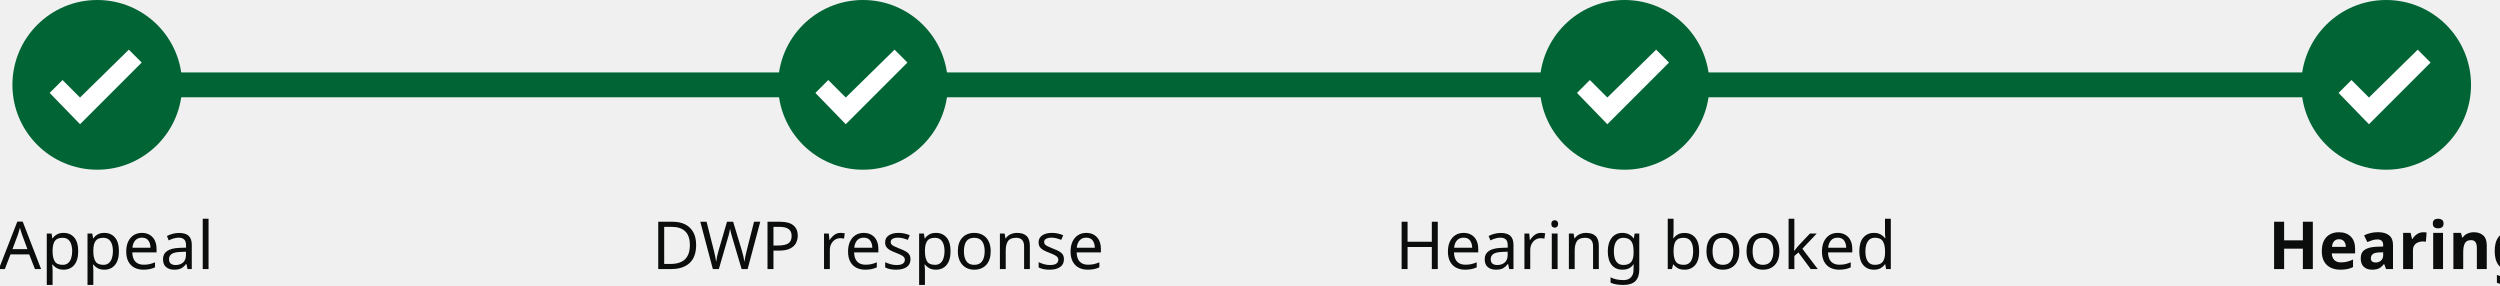
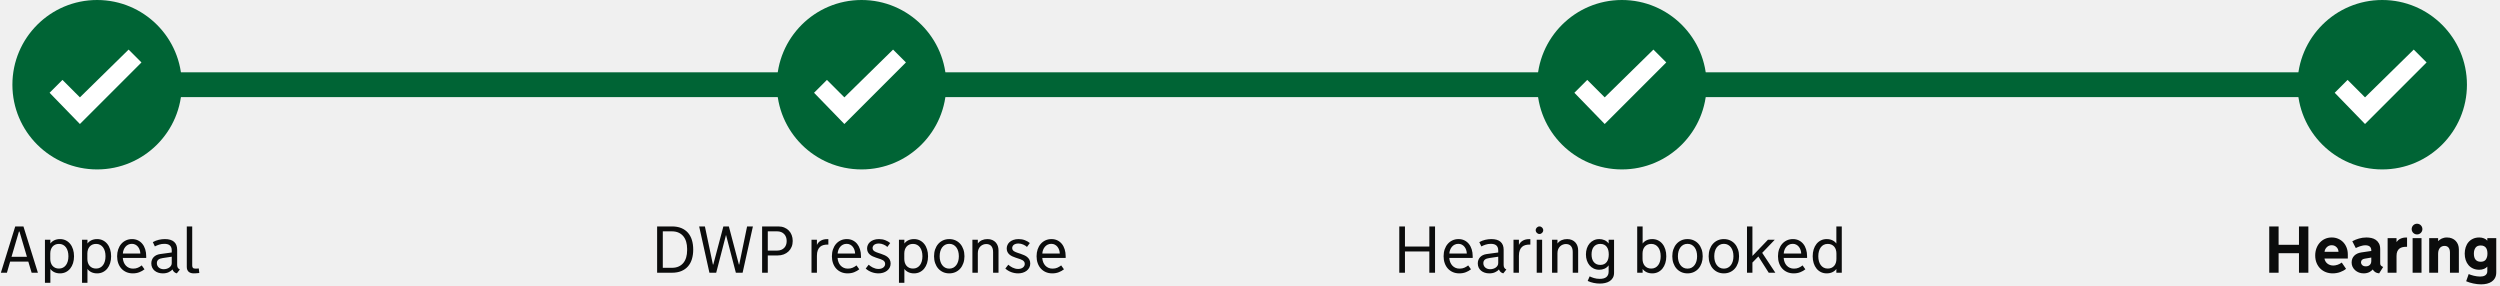
- <svg xmlns="http://www.w3.org/2000/svg" width="604px" height="69px" viewBox="0 0 604 69" version="1.1">
+ <svg xmlns="http://www.w3.org/2000/svg" width="605px" height="69px" viewBox="0 0 605 69" version="1.1">
  <g id="Page-2" stroke="none" stroke-width="1" fill="none" fill-rule="evenodd">
    <g id="Hearing-hearing" transform="translate(-16, -15)">
-       <g id="Group-2" transform="translate(14, 15)">
-         <text id="Appeal" font-family="GDSTransportWebsite, GDS Transport Website" font-size="16" font-weight="300" line-spacing="22" fill="#0B0C0C">
-           <tspan x="1.719" y="65">Appeal</tspan>
-         </text>
-         <text id="DWP-response" font-family="GDSTransportWebsite, GDS Transport Website" font-size="16" font-weight="300" line-spacing="22" fill="#0B0C0C">
-           <tspan x="159.484" y="65">DWP response</tspan>
-         </text>
-         <text id="Hearing-booked" font-family="GDSTransportWebsite, GDS Transport Website" font-size="16" font-weight="300" line-spacing="22" fill="#0B0C0C">
-           <tspan x="339.086" y="65">Hearing booked</tspan>
-         </text>
-         <text id="Hearing" font-family="GDSTransportWebsite-Bold, GDS Transport Website" font-size="16" font-weight="bold" line-spacing="22" fill="#0B0C0C">
-           <tspan x="549.984" y="65">Hearing</tspan>
-         </text>
-         <path d="M46.5,20.5 L564,20.5" id="Line" stroke="#006435" stroke-width="6" stroke-linecap="square" />
-         <g id="Group" transform="translate(5, 0)">
+       <g id="Group-2" transform="translate(16, 15)">
+         <path d="M6.852,63.312 L2.453,63.312 L1.672,66 L0.211,66 L3.688,54.797 L5.672,54.797 L9.172,66 L7.656,66 L6.852,63.312 Z M2.789,62.141 L6.516,62.141 L4.711,56.031 L4.586,56.031 L2.789,62.141 Z M12.188,58.016 L12.188,58.93 C12.422,58.602 12.74,58.341 13.141,58.148 C13.542,57.956 14.003,57.859 14.523,57.859 C15.039,57.859 15.505,57.962 15.922,58.168 C16.339,58.374 16.695,58.661 16.992,59.031 C17.289,59.401 17.517,59.84 17.676,60.348 C17.835,60.855 17.914,61.411 17.914,62.016 C17.914,62.62 17.835,63.174 17.676,63.68 C17.517,64.185 17.289,64.621 16.992,64.988 C16.695,65.355 16.339,65.642 15.922,65.848 C15.505,66.053 15.039,66.156 14.523,66.156 C14.003,66.156 13.542,66.06 13.141,65.867 C12.74,65.674 12.422,65.414 12.188,65.086 L12.188,68.43 L10.875,68.43 L10.875,58.016 L12.188,58.016 Z M16.555,61.969 C16.555,61.552 16.505,61.164 16.406,60.805 C16.307,60.445 16.161,60.134 15.969,59.871 C15.776,59.608 15.538,59.401 15.254,59.25 C14.97,59.099 14.646,59.023 14.281,59.023 C13.932,59.023 13.626,59.083 13.363,59.203 C13.1,59.323 12.88,59.487 12.703,59.695 C12.526,59.904 12.392,60.15 12.301,60.434 C12.21,60.717 12.164,61.026 12.164,61.359 L12.164,62.656 C12.164,62.99 12.21,63.298 12.301,63.582 C12.392,63.866 12.526,64.112 12.703,64.32 C12.88,64.529 13.1,64.693 13.363,64.812 C13.626,64.932 13.932,64.992 14.281,64.992 C14.646,64.992 14.97,64.917 15.254,64.766 C15.538,64.615 15.776,64.408 15.969,64.145 C16.161,63.882 16.307,63.57 16.406,63.211 C16.505,62.852 16.555,62.464 16.555,62.047 L16.555,61.969 Z M21.164,58.016 L21.164,58.93 C21.398,58.602 21.716,58.341 22.117,58.148 C22.518,57.956 22.979,57.859 23.5,57.859 C24.016,57.859 24.482,57.962 24.898,58.168 C25.315,58.374 25.672,58.661 25.969,59.031 C26.266,59.401 26.493,59.84 26.652,60.348 C26.811,60.855 26.891,61.411 26.891,62.016 C26.891,62.62 26.811,63.174 26.652,63.68 C26.493,64.185 26.266,64.621 25.969,64.988 C25.672,65.355 25.315,65.642 24.898,65.848 C24.482,66.053 24.016,66.156 23.5,66.156 C22.979,66.156 22.518,66.06 22.117,65.867 C21.716,65.674 21.398,65.414 21.164,65.086 L21.164,68.43 L19.852,68.43 L19.852,58.016 L21.164,58.016 Z M25.531,61.969 C25.531,61.552 25.482,61.164 25.383,60.805 C25.284,60.445 25.138,60.134 24.945,59.871 C24.753,59.608 24.514,59.401 24.23,59.25 C23.947,59.099 23.622,59.023 23.258,59.023 C22.909,59.023 22.603,59.083 22.34,59.203 C22.077,59.323 21.857,59.487 21.68,59.695 C21.503,59.904 21.368,60.15 21.277,60.434 C21.186,60.717 21.141,61.026 21.141,61.359 L21.141,62.656 C21.141,62.99 21.186,63.298 21.277,63.582 C21.368,63.866 21.503,64.112 21.68,64.32 C21.857,64.529 22.077,64.693 22.34,64.812 C22.603,64.932 22.909,64.992 23.258,64.992 C23.622,64.992 23.947,64.917 24.23,64.766 C24.514,64.615 24.753,64.408 24.945,64.145 C25.138,63.882 25.284,63.57 25.383,63.211 C25.482,62.852 25.531,62.464 25.531,62.047 L25.531,61.969 Z M29.719,62.414 C29.745,62.789 29.82,63.135 29.945,63.453 C30.07,63.771 30.241,64.046 30.457,64.277 C30.673,64.509 30.928,64.689 31.223,64.816 C31.517,64.944 31.844,65.008 32.203,65.008 C32.646,65.008 33.035,64.934 33.371,64.785 C33.707,64.637 34.016,64.451 34.297,64.227 L34.969,65.172 C34.609,65.458 34.194,65.694 33.723,65.879 C33.251,66.064 32.724,66.156 32.141,66.156 C31.562,66.156 31.039,66.053 30.57,65.848 C30.102,65.642 29.702,65.355 29.371,64.988 C29.04,64.621 28.786,64.184 28.609,63.676 C28.432,63.168 28.344,62.615 28.344,62.016 C28.344,61.406 28.431,60.848 28.605,60.34 C28.78,59.832 29.026,59.395 29.344,59.027 C29.661,58.66 30.042,58.374 30.484,58.168 C30.927,57.962 31.419,57.859 31.961,57.859 C32.487,57.859 32.961,57.962 33.383,58.168 C33.805,58.374 34.164,58.66 34.461,59.027 C34.758,59.395 34.986,59.832 35.145,60.34 C35.303,60.848 35.383,61.401 35.383,62 L35.383,62.414 L29.719,62.414 Z M31.914,59.008 C31.581,59.008 31.284,59.073 31.023,59.203 C30.763,59.333 30.54,59.508 30.355,59.727 C30.171,59.945 30.025,60.197 29.918,60.48 C29.811,60.764 29.75,61.057 29.734,61.359 L33.961,61.359 C33.951,61.052 33.897,60.757 33.801,60.473 C33.704,60.189 33.569,59.939 33.395,59.723 C33.22,59.507 33.009,59.333 32.762,59.203 C32.514,59.073 32.232,59.008 31.914,59.008 Z M41.75,65.203 C41.516,65.474 41.199,65.701 40.801,65.883 C40.402,66.065 39.935,66.156 39.398,66.156 C39.003,66.156 38.635,66.1 38.297,65.988 C37.958,65.876 37.664,65.716 37.414,65.508 C37.164,65.299 36.969,65.047 36.828,64.75 C36.687,64.453 36.617,64.117 36.617,63.742 C36.617,63.43 36.668,63.145 36.77,62.887 C36.871,62.629 37.014,62.404 37.199,62.211 C37.384,62.018 37.607,61.861 37.867,61.738 C38.128,61.616 38.419,61.531 38.742,61.484 L41.562,61.102 L41.562,60.594 C41.562,60.292 41.516,60.038 41.422,59.832 C41.328,59.626 41.202,59.464 41.043,59.344 C40.884,59.224 40.697,59.138 40.48,59.086 C40.264,59.034 40.031,59.008 39.781,59.008 C39.333,59.008 38.915,59.07 38.527,59.195 C38.139,59.32 37.789,59.466 37.477,59.633 L36.984,58.594 C37.443,58.333 37.923,58.146 38.426,58.031 C38.928,57.917 39.424,57.859 39.914,57.859 C40.888,57.859 41.625,58.079 42.125,58.52 C42.625,58.96 42.875,59.602 42.875,60.445 L42.875,64.125 C42.875,64.391 42.927,64.613 43.031,64.793 C43.135,64.973 43.302,65.115 43.531,65.219 L42.789,66.156 C42.539,66.094 42.324,65.983 42.145,65.824 C41.965,65.665 41.839,65.474 41.766,65.25 L41.75,65.203 Z M39.414,62.445 C39.195,62.477 38.996,62.521 38.816,62.578 C38.637,62.635 38.484,62.712 38.359,62.809 C38.234,62.905 38.137,63.023 38.066,63.164 C37.996,63.305 37.961,63.477 37.961,63.68 C37.961,63.914 38.005,64.122 38.094,64.305 C38.182,64.487 38.302,64.641 38.453,64.766 C38.604,64.891 38.78,64.986 38.98,65.051 C39.181,65.116 39.391,65.148 39.609,65.148 C39.854,65.148 40.094,65.115 40.328,65.047 C40.563,64.979 40.771,64.882 40.953,64.754 C41.135,64.626 41.283,64.471 41.395,64.289 C41.507,64.107 41.562,63.898 41.562,63.664 L41.562,62.125 L39.414,62.445 Z M45.203,54.797 L46.516,54.797 L46.516,64.211 C46.516,64.341 46.527,64.456 46.551,64.555 C46.574,64.654 46.615,64.737 46.672,64.805 C46.729,64.872 46.809,64.923 46.91,64.957 C47.012,64.991 47.138,65.008 47.289,65.008 C47.456,65.008 47.607,65.003 47.742,64.992 C47.878,64.982 47.997,64.971 48.102,64.961 L48.234,66.062 L47.781,66.109 C47.651,66.12 47.508,66.13 47.352,66.141 C47.195,66.151 47.047,66.156 46.906,66.156 C46.672,66.156 46.451,66.129 46.242,66.074 C46.034,66.02 45.853,65.93 45.699,65.805 C45.546,65.68 45.424,65.518 45.336,65.32 C45.247,65.122 45.203,64.88 45.203,64.594 L45.203,54.797 Z" id="Appeal" fill="#0B0C0C" />
+         <path d="M167.758,60.398 C167.758,61.237 167.654,62.001 167.445,62.691 C167.237,63.382 166.919,63.971 166.492,64.461 C166.065,64.951 165.53,65.329 164.887,65.598 C164.243,65.866 163.487,66 162.617,66 L159.023,66 L159.023,54.797 L162.617,54.797 C163.487,54.797 164.243,54.931 164.887,55.199 C165.53,55.467 166.065,55.846 166.492,56.336 C166.919,56.826 167.237,57.415 167.445,58.105 C167.654,58.796 167.758,59.56 167.758,60.398 Z M166.281,60.18 C166.281,59.596 166.208,59.049 166.062,58.539 C165.917,58.029 165.694,57.585 165.395,57.207 C165.095,56.829 164.712,56.531 164.246,56.312 C163.78,56.094 163.227,55.984 162.586,55.984 L160.398,55.984 L160.398,64.812 L162.586,64.812 C163.227,64.812 163.78,64.704 164.246,64.488 C164.712,64.272 165.095,63.975 165.395,63.598 C165.694,63.22 165.917,62.776 166.062,62.266 C166.208,61.755 166.281,61.208 166.281,60.625 L166.281,60.18 Z M178.812,64.016 L178.891,64.016 L180.797,54.797 L182.203,54.797 L179.711,66 L178.078,66 L175.695,56.852 L173.32,66 L171.68,66 L169.195,54.797 L170.586,54.797 L172.523,64.016 L172.617,64.016 L175.055,54.797 L176.383,54.797 L178.812,64.016 Z M184.43,54.797 L188.359,54.797 C188.885,54.797 189.362,54.884 189.789,55.059 C190.216,55.233 190.582,55.475 190.887,55.785 C191.191,56.095 191.426,56.466 191.59,56.898 C191.754,57.331 191.836,57.805 191.836,58.32 C191.836,58.841 191.746,59.316 191.566,59.746 C191.387,60.176 191.135,60.544 190.812,60.852 C190.49,61.159 190.105,61.397 189.66,61.566 C189.215,61.736 188.729,61.82 188.203,61.82 L185.805,61.82 L185.805,66 L184.43,66 L184.43,54.797 Z M190.375,58.289 C190.375,57.961 190.323,57.656 190.219,57.375 C190.115,57.094 189.964,56.85 189.766,56.645 C189.568,56.439 189.327,56.277 189.043,56.16 C188.759,56.043 188.438,55.984 188.078,55.984 L185.805,55.984 L185.805,60.641 L188.078,60.641 C188.438,60.641 188.759,60.583 189.043,60.469 C189.327,60.354 189.568,60.197 189.766,59.996 C189.964,59.796 190.115,59.556 190.219,59.277 C190.323,58.999 190.375,58.695 190.375,58.367 L190.375,58.289 Z M200.461,59.188 L200.25,59.188 C199.911,59.188 199.589,59.227 199.281,59.305 C198.974,59.383 198.703,59.523 198.469,59.727 C198.234,59.93 198.047,60.207 197.906,60.559 C197.766,60.91 197.695,61.359 197.695,61.906 L197.695,66 L196.383,66 L196.383,58.016 L197.695,58.016 L197.695,59.281 C197.794,59.047 197.927,58.841 198.094,58.664 C198.26,58.487 198.449,58.34 198.66,58.223 C198.871,58.105 199.098,58.018 199.34,57.961 C199.582,57.904 199.828,57.875 200.078,57.875 L200.461,57.875 L200.461,59.188 Z M202.695,62.414 C202.721,62.789 202.797,63.135 202.922,63.453 C203.047,63.771 203.217,64.046 203.434,64.277 C203.65,64.509 203.905,64.689 204.199,64.816 C204.493,64.944 204.82,65.008 205.18,65.008 C205.622,65.008 206.012,64.934 206.348,64.785 C206.684,64.637 206.992,64.451 207.273,64.227 L207.945,65.172 C207.586,65.458 207.171,65.694 206.699,65.879 C206.228,66.064 205.701,66.156 205.117,66.156 C204.539,66.156 204.016,66.053 203.547,65.848 C203.078,65.642 202.678,65.355 202.348,64.988 C202.017,64.621 201.763,64.184 201.586,63.676 C201.409,63.168 201.32,62.615 201.32,62.016 C201.32,61.406 201.408,60.848 201.582,60.34 C201.757,59.832 202.003,59.395 202.32,59.027 C202.638,58.66 203.018,58.374 203.461,58.168 C203.904,57.962 204.396,57.859 204.938,57.859 C205.464,57.859 205.937,57.962 206.359,58.168 C206.781,58.374 207.141,58.66 207.438,59.027 C207.734,59.395 207.962,59.832 208.121,60.34 C208.28,60.848 208.359,61.401 208.359,62 L208.359,62.414 L202.695,62.414 Z M204.891,59.008 C204.557,59.008 204.26,59.073 204,59.203 C203.74,59.333 203.517,59.508 203.332,59.727 C203.147,59.945 203.001,60.197 202.895,60.48 C202.788,60.764 202.727,61.057 202.711,61.359 L206.938,61.359 C206.927,61.052 206.874,60.757 206.777,60.473 C206.681,60.189 206.546,59.939 206.371,59.723 C206.197,59.507 205.986,59.333 205.738,59.203 C205.491,59.073 205.208,59.008 204.891,59.008 Z M215.531,63.789 C215.531,64.164 215.449,64.499 215.285,64.793 C215.121,65.087 214.904,65.336 214.633,65.539 C214.362,65.742 214.051,65.896 213.699,66 C213.348,66.104 212.987,66.156 212.617,66.156 C212.034,66.156 211.473,66.056 210.934,65.855 C210.395,65.655 209.917,65.367 209.5,64.992 L210.219,64.062 C210.344,64.172 210.488,64.286 210.652,64.406 C210.816,64.526 211,64.637 211.203,64.738 C211.406,64.84 211.625,64.923 211.859,64.988 C212.094,65.053 212.341,65.086 212.602,65.086 C212.815,65.086 213.02,65.059 213.215,65.004 C213.41,64.949 213.581,64.868 213.727,64.762 C213.872,64.655 213.988,64.527 214.074,64.379 C214.16,64.23 214.203,64.063 214.203,63.875 C214.203,63.667 214.158,63.492 214.066,63.352 C213.975,63.211 213.852,63.091 213.695,62.992 C213.539,62.893 213.357,62.807 213.148,62.734 C212.94,62.661 212.721,62.589 212.492,62.516 L211.992,62.352 C211.711,62.258 211.44,62.151 211.18,62.031 C210.919,61.911 210.689,61.764 210.488,61.59 C210.288,61.415 210.129,61.208 210.012,60.969 C209.895,60.729 209.836,60.443 209.836,60.109 C209.836,59.839 209.893,59.569 210.008,59.301 C210.122,59.033 210.298,58.792 210.535,58.578 C210.772,58.365 211.073,58.191 211.438,58.059 C211.802,57.926 212.232,57.859 212.727,57.859 C213.273,57.859 213.78,57.951 214.246,58.133 C214.712,58.315 215.107,58.542 215.43,58.812 L214.742,59.758 C214.628,59.648 214.492,59.544 214.336,59.445 C214.18,59.346 214.013,59.259 213.836,59.184 C213.659,59.108 213.474,59.047 213.281,59 C213.089,58.953 212.898,58.93 212.711,58.93 C212.424,58.93 212.182,58.962 211.984,59.027 C211.786,59.092 211.628,59.177 211.508,59.281 C211.388,59.385 211.301,59.503 211.246,59.633 C211.191,59.763 211.164,59.891 211.164,60.016 C211.164,60.198 211.203,60.35 211.281,60.473 C211.359,60.595 211.462,60.701 211.59,60.789 C211.717,60.878 211.863,60.953 212.027,61.016 C212.191,61.078 212.362,61.141 212.539,61.203 L213.195,61.422 C213.508,61.526 213.794,61.637 214.055,61.754 C214.315,61.871 214.544,62.005 214.742,62.156 C214.992,62.354 215.186,62.583 215.324,62.844 C215.462,63.104 215.531,63.419 215.531,63.789 Z M218.859,58.016 L218.859,58.93 C219.094,58.602 219.411,58.341 219.812,58.148 C220.214,57.956 220.674,57.859 221.195,57.859 C221.711,57.859 222.177,57.962 222.594,58.168 C223.01,58.374 223.367,58.661 223.664,59.031 C223.961,59.401 224.189,59.84 224.348,60.348 C224.507,60.855 224.586,61.411 224.586,62.016 C224.586,62.62 224.507,63.174 224.348,63.68 C224.189,64.185 223.961,64.621 223.664,64.988 C223.367,65.355 223.01,65.642 222.594,65.848 C222.177,66.053 221.711,66.156 221.195,66.156 C220.674,66.156 220.214,66.06 219.812,65.867 C219.411,65.674 219.094,65.414 218.859,65.086 L218.859,68.43 L217.547,68.43 L217.547,58.016 L218.859,58.016 Z M223.227,61.969 C223.227,61.552 223.177,61.164 223.078,60.805 C222.979,60.445 222.833,60.134 222.641,59.871 C222.448,59.608 222.21,59.401 221.926,59.25 C221.642,59.099 221.318,59.023 220.953,59.023 C220.604,59.023 220.298,59.083 220.035,59.203 C219.772,59.323 219.552,59.487 219.375,59.695 C219.198,59.904 219.064,60.15 218.973,60.434 C218.882,60.717 218.836,61.026 218.836,61.359 L218.836,62.656 C218.836,62.99 218.882,63.298 218.973,63.582 C219.064,63.866 219.198,64.112 219.375,64.32 C219.552,64.529 219.772,64.693 220.035,64.812 C220.298,64.932 220.604,64.992 220.953,64.992 C221.318,64.992 221.642,64.917 221.926,64.766 C222.21,64.615 222.448,64.408 222.641,64.145 C222.833,63.882 222.979,63.57 223.078,63.211 C223.177,62.852 223.227,62.464 223.227,62.047 L223.227,61.969 Z M229.719,57.859 C230.271,57.859 230.773,57.962 231.227,58.168 C231.68,58.374 232.066,58.66 232.387,59.027 C232.707,59.395 232.956,59.832 233.133,60.34 C233.31,60.848 233.398,61.406 233.398,62.016 C233.398,62.615 233.31,63.168 233.133,63.676 C232.956,64.184 232.707,64.621 232.387,64.988 C232.066,65.355 231.68,65.642 231.227,65.848 C230.773,66.053 230.271,66.156 229.719,66.156 C229.167,66.156 228.665,66.053 228.215,65.848 C227.764,65.642 227.378,65.355 227.055,64.988 C226.732,64.621 226.482,64.184 226.305,63.676 C226.128,63.168 226.039,62.615 226.039,62.016 C226.039,61.406 226.128,60.848 226.305,60.34 C226.482,59.832 226.732,59.395 227.055,59.027 C227.378,58.66 227.764,58.374 228.215,58.168 C228.665,57.962 229.167,57.859 229.719,57.859 Z M229.719,65.008 C230.099,65.008 230.434,64.928 230.723,64.77 C231.012,64.611 231.254,64.396 231.449,64.125 C231.645,63.854 231.792,63.54 231.891,63.184 C231.99,62.827 232.039,62.453 232.039,62.062 L232.039,61.969 C232.039,61.568 231.99,61.188 231.891,60.828 C231.792,60.469 231.645,60.155 231.449,59.887 C231.254,59.618 231.012,59.405 230.723,59.246 C230.434,59.087 230.099,59.008 229.719,59.008 C229.339,59.008 229.004,59.087 228.715,59.246 C228.426,59.405 228.184,59.618 227.988,59.887 C227.793,60.155 227.646,60.469 227.547,60.828 C227.448,61.188 227.398,61.568 227.398,61.969 L227.398,62.062 C227.398,62.453 227.448,62.827 227.547,63.184 C227.646,63.54 227.793,63.854 227.988,64.125 C228.184,64.396 228.426,64.611 228.715,64.77 C229.004,64.928 229.339,65.008 229.719,65.008 Z M235.32,58.016 L236.633,58.016 L236.633,58.93 C236.904,58.56 237.238,58.289 237.637,58.117 C238.035,57.945 238.479,57.859 238.969,57.859 C239.411,57.859 239.799,57.932 240.133,58.078 C240.466,58.224 240.745,58.422 240.969,58.672 C241.193,58.922 241.361,59.211 241.473,59.539 C241.585,59.867 241.641,60.214 241.641,60.578 L241.641,66 L240.328,66 L240.328,60.992 C240.328,60.643 240.285,60.345 240.199,60.098 C240.113,59.85 239.996,59.65 239.848,59.496 C239.699,59.342 239.525,59.23 239.324,59.16 C239.124,59.09 238.909,59.055 238.68,59.055 C238.43,59.055 238.184,59.1 237.941,59.191 C237.699,59.283 237.48,59.419 237.285,59.602 C237.09,59.784 236.932,60.013 236.812,60.289 C236.693,60.565 236.633,60.891 236.633,61.266 L236.633,66 L235.32,66 L235.32,58.016 Z M249.32,63.789 C249.32,64.164 249.238,64.499 249.074,64.793 C248.91,65.087 248.693,65.336 248.422,65.539 C248.151,65.742 247.84,65.896 247.488,66 C247.137,66.104 246.776,66.156 246.406,66.156 C245.823,66.156 245.262,66.056 244.723,65.855 C244.184,65.655 243.706,65.367 243.289,64.992 L244.008,64.062 C244.133,64.172 244.277,64.286 244.441,64.406 C244.605,64.526 244.789,64.637 244.992,64.738 C245.195,64.84 245.414,64.923 245.648,64.988 C245.883,65.053 246.13,65.086 246.391,65.086 C246.604,65.086 246.809,65.059 247.004,65.004 C247.199,64.949 247.37,64.868 247.516,64.762 C247.661,64.655 247.777,64.527 247.863,64.379 C247.949,64.23 247.992,64.063 247.992,63.875 C247.992,63.667 247.947,63.492 247.855,63.352 C247.764,63.211 247.641,63.091 247.484,62.992 C247.328,62.893 247.146,62.807 246.938,62.734 C246.729,62.661 246.51,62.589 246.281,62.516 L245.781,62.352 C245.5,62.258 245.229,62.151 244.969,62.031 C244.708,61.911 244.478,61.764 244.277,61.59 C244.077,61.415 243.918,61.208 243.801,60.969 C243.684,60.729 243.625,60.443 243.625,60.109 C243.625,59.839 243.682,59.569 243.797,59.301 C243.911,59.033 244.087,58.792 244.324,58.578 C244.561,58.365 244.862,58.191 245.227,58.059 C245.591,57.926 246.021,57.859 246.516,57.859 C247.063,57.859 247.569,57.951 248.035,58.133 C248.501,58.315 248.896,58.542 249.219,58.812 L248.531,59.758 C248.417,59.648 248.281,59.544 248.125,59.445 C247.969,59.346 247.802,59.259 247.625,59.184 C247.448,59.108 247.263,59.047 247.07,59 C246.878,58.953 246.688,58.93 246.5,58.93 C246.214,58.93 245.971,58.962 245.773,59.027 C245.576,59.092 245.417,59.177 245.297,59.281 C245.177,59.385 245.09,59.503 245.035,59.633 C244.98,59.763 244.953,59.891 244.953,60.016 C244.953,60.198 244.992,60.35 245.07,60.473 C245.148,60.595 245.251,60.701 245.379,60.789 C245.507,60.878 245.652,60.953 245.816,61.016 C245.98,61.078 246.151,61.141 246.328,61.203 L246.984,61.422 C247.297,61.526 247.583,61.637 247.844,61.754 C248.104,61.871 248.333,62.005 248.531,62.156 C248.781,62.354 248.975,62.583 249.113,62.844 C249.251,63.104 249.32,63.419 249.32,63.789 Z M252.227,62.414 C252.253,62.789 252.328,63.135 252.453,63.453 C252.578,63.771 252.749,64.046 252.965,64.277 C253.181,64.509 253.436,64.689 253.73,64.816 C254.025,64.944 254.352,65.008 254.711,65.008 C255.154,65.008 255.543,64.934 255.879,64.785 C256.215,64.637 256.523,64.451 256.805,64.227 L257.477,65.172 C257.117,65.458 256.702,65.694 256.23,65.879 C255.759,66.064 255.232,66.156 254.648,66.156 C254.07,66.156 253.547,66.053 253.078,65.848 C252.609,65.642 252.21,65.355 251.879,64.988 C251.548,64.621 251.294,64.184 251.117,63.676 C250.94,63.168 250.852,62.615 250.852,62.016 C250.852,61.406 250.939,60.848 251.113,60.34 C251.288,59.832 251.534,59.395 251.852,59.027 C252.169,58.66 252.549,58.374 252.992,58.168 C253.435,57.962 253.927,57.859 254.469,57.859 C254.995,57.859 255.469,57.962 255.891,58.168 C256.313,58.374 256.672,58.66 256.969,59.027 C257.266,59.395 257.493,59.832 257.652,60.34 C257.811,60.848 257.891,61.401 257.891,62 L257.891,62.414 L252.227,62.414 Z M254.422,59.008 C254.089,59.008 253.792,59.073 253.531,59.203 C253.271,59.333 253.048,59.508 252.863,59.727 C252.678,59.945 252.533,60.197 252.426,60.48 C252.319,60.764 252.258,61.057 252.242,61.359 L256.469,61.359 C256.458,61.052 256.405,60.757 256.309,60.473 C256.212,60.189 256.077,59.939 255.902,59.723 C255.728,59.507 255.517,59.333 255.27,59.203 C255.022,59.073 254.74,59.008 254.422,59.008 Z" id="DWP-response" fill="#0B0C0C" />
+         <path d="M345.898,60.852 L340,60.852 L340,66 L338.625,66 L338.625,54.797 L340,54.797 L340,59.664 L345.898,59.664 L345.898,54.797 L347.281,54.797 L347.281,66 L345.898,66 L345.898,60.852 Z M350.727,62.414 C350.753,62.789 350.828,63.135 350.953,63.453 C351.078,63.771 351.249,64.046 351.465,64.277 C351.681,64.509 351.936,64.689 352.23,64.816 C352.525,64.944 352.852,65.008 353.211,65.008 C353.654,65.008 354.043,64.934 354.379,64.785 C354.715,64.637 355.023,64.451 355.305,64.227 L355.977,65.172 C355.617,65.458 355.202,65.694 354.73,65.879 C354.259,66.064 353.732,66.156 353.148,66.156 C352.57,66.156 352.047,66.053 351.578,65.848 C351.109,65.642 350.71,65.355 350.379,64.988 C350.048,64.621 349.794,64.184 349.617,63.676 C349.44,63.168 349.352,62.615 349.352,62.016 C349.352,61.406 349.439,60.848 349.613,60.34 C349.788,59.832 350.034,59.395 350.352,59.027 C350.669,58.66 351.049,58.374 351.492,58.168 C351.935,57.962 352.427,57.859 352.969,57.859 C353.495,57.859 353.969,57.962 354.391,58.168 C354.813,58.374 355.172,58.66 355.469,59.027 C355.766,59.395 355.993,59.832 356.152,60.34 C356.311,60.848 356.391,61.401 356.391,62 L356.391,62.414 L350.727,62.414 Z M352.922,59.008 C352.589,59.008 352.292,59.073 352.031,59.203 C351.771,59.333 351.548,59.508 351.363,59.727 C351.178,59.945 351.033,60.197 350.926,60.48 C350.819,60.764 350.758,61.057 350.742,61.359 L354.969,61.359 C354.958,61.052 354.905,60.757 354.809,60.473 C354.712,60.189 354.577,59.939 354.402,59.723 C354.228,59.507 354.017,59.333 353.77,59.203 C353.522,59.073 353.24,59.008 352.922,59.008 Z M362.758,65.203 C362.523,65.474 362.207,65.701 361.809,65.883 C361.41,66.065 360.943,66.156 360.406,66.156 C360.01,66.156 359.643,66.1 359.305,65.988 C358.966,65.876 358.672,65.716 358.422,65.508 C358.172,65.299 357.977,65.047 357.836,64.75 C357.695,64.453 357.625,64.117 357.625,63.742 C357.625,63.43 357.676,63.145 357.777,62.887 C357.879,62.629 358.022,62.404 358.207,62.211 C358.392,62.018 358.615,61.861 358.875,61.738 C359.135,61.616 359.427,61.531 359.75,61.484 L362.57,61.102 L362.57,60.594 C362.57,60.292 362.523,60.038 362.43,59.832 C362.336,59.626 362.21,59.464 362.051,59.344 C361.892,59.224 361.704,59.138 361.488,59.086 C361.272,59.034 361.039,59.008 360.789,59.008 C360.341,59.008 359.923,59.07 359.535,59.195 C359.147,59.32 358.797,59.466 358.484,59.633 L357.992,58.594 C358.451,58.333 358.931,58.146 359.434,58.031 C359.936,57.917 360.432,57.859 360.922,57.859 C361.896,57.859 362.633,58.079 363.133,58.52 C363.633,58.96 363.883,59.602 363.883,60.445 L363.883,64.125 C363.883,64.391 363.935,64.613 364.039,64.793 C364.143,64.973 364.31,65.115 364.539,65.219 L363.797,66.156 C363.547,66.094 363.332,65.983 363.152,65.824 C362.973,65.665 362.846,65.474 362.773,65.25 L362.758,65.203 Z M360.422,62.445 C360.203,62.477 360.004,62.521 359.824,62.578 C359.645,62.635 359.492,62.712 359.367,62.809 C359.242,62.905 359.145,63.023 359.074,63.164 C359.004,63.305 358.969,63.477 358.969,63.68 C358.969,63.914 359.013,64.122 359.102,64.305 C359.19,64.487 359.31,64.641 359.461,64.766 C359.612,64.891 359.788,64.986 359.988,65.051 C360.189,65.116 360.398,65.148 360.617,65.148 C360.862,65.148 361.102,65.115 361.336,65.047 C361.57,64.979 361.779,64.882 361.961,64.754 C362.143,64.626 362.29,64.471 362.402,64.289 C362.514,64.107 362.57,63.898 362.57,63.664 L362.57,62.125 L360.422,62.445 Z M370.344,59.188 L370.133,59.188 C369.794,59.188 369.471,59.227 369.164,59.305 C368.857,59.383 368.586,59.523 368.352,59.727 C368.117,59.93 367.93,60.207 367.789,60.559 C367.648,60.91 367.578,61.359 367.578,61.906 L367.578,66 L366.266,66 L366.266,58.016 L367.578,58.016 L367.578,59.281 C367.677,59.047 367.81,58.841 367.977,58.664 C368.143,58.487 368.332,58.34 368.543,58.223 C368.754,58.105 368.98,58.018 369.223,57.961 C369.465,57.904 369.711,57.875 369.961,57.875 L370.344,57.875 L370.344,59.188 Z M373.195,66 L371.883,66 L371.883,58.016 L373.195,58.016 L373.195,66 Z M371.641,55.711 C371.641,55.586 371.665,55.469 371.715,55.359 C371.764,55.25 371.829,55.154 371.91,55.07 C371.991,54.987 372.087,54.921 372.199,54.871 C372.311,54.822 372.43,54.797 372.555,54.797 C372.68,54.797 372.797,54.822 372.906,54.871 C373.016,54.921 373.111,54.987 373.191,55.07 C373.272,55.154 373.337,55.25 373.387,55.359 C373.436,55.469 373.461,55.586 373.461,55.711 C373.461,55.836 373.436,55.954 373.387,56.066 C373.337,56.178 373.272,56.275 373.191,56.355 C373.111,56.436 373.016,56.501 372.906,56.551 C372.797,56.6 372.68,56.625 372.555,56.625 C372.43,56.625 372.311,56.6 372.199,56.551 C372.087,56.501 371.991,56.436 371.91,56.355 C371.829,56.275 371.764,56.178 371.715,56.066 C371.665,55.954 371.641,55.836 371.641,55.711 Z M375.594,58.016 L376.906,58.016 L376.906,58.93 C377.177,58.56 377.512,58.289 377.91,58.117 C378.309,57.945 378.753,57.859 379.242,57.859 C379.685,57.859 380.073,57.932 380.406,58.078 C380.74,58.224 381.018,58.422 381.242,58.672 C381.466,58.922 381.634,59.211 381.746,59.539 C381.858,59.867 381.914,60.214 381.914,60.578 L381.914,66 L380.602,66 L380.602,60.992 C380.602,60.643 380.559,60.345 380.473,60.098 C380.387,59.85 380.27,59.65 380.121,59.496 C379.973,59.342 379.798,59.23 379.598,59.16 C379.397,59.09 379.182,59.055 378.953,59.055 C378.703,59.055 378.457,59.1 378.215,59.191 C377.973,59.283 377.754,59.419 377.559,59.602 C377.363,59.784 377.206,60.013 377.086,60.289 C376.966,60.565 376.906,60.891 376.906,61.266 L376.906,66 L375.594,66 L375.594,58.016 Z M383.797,61.57 C383.797,61.044 383.872,60.555 384.023,60.102 C384.174,59.648 384.391,59.257 384.672,58.926 C384.953,58.595 385.293,58.335 385.691,58.145 C386.09,57.954 386.536,57.859 387.031,57.859 C387.469,57.859 387.885,57.944 388.281,58.113 C388.677,58.283 389.013,58.555 389.289,58.93 L389.289,58.016 L390.602,58.016 L390.602,66 C390.602,66.495 390.501,66.91 390.301,67.246 C390.1,67.582 389.839,67.852 389.516,68.055 C389.193,68.258 388.827,68.404 388.418,68.492 C388.009,68.581 387.594,68.625 387.172,68.625 C386.937,68.625 386.694,68.612 386.441,68.586 C386.189,68.56 385.935,68.521 385.68,68.469 C385.424,68.417 385.173,68.35 384.926,68.27 C384.678,68.189 384.443,68.094 384.219,67.984 L384.695,66.883 C384.852,66.956 385.016,67.027 385.188,67.098 C385.359,67.168 385.546,67.232 385.746,67.289 C385.947,67.346 386.161,67.393 386.391,67.43 C386.62,67.466 386.87,67.484 387.141,67.484 C387.474,67.484 387.775,67.451 388.043,67.383 C388.311,67.315 388.536,67.21 388.719,67.066 C388.901,66.923 389.042,66.741 389.141,66.52 C389.24,66.298 389.289,66.034 389.289,65.727 L389.289,64.211 C389.013,64.586 388.677,64.858 388.281,65.027 C387.885,65.197 387.469,65.281 387.031,65.281 C386.536,65.281 386.09,65.186 385.691,64.996 C385.293,64.806 384.953,64.544 384.672,64.211 C384.391,63.878 384.174,63.486 384.023,63.035 C383.872,62.585 383.797,62.096 383.797,61.57 Z M389.32,61.539 C389.32,61.18 389.281,60.848 389.203,60.543 C389.125,60.238 389.003,59.973 388.836,59.746 C388.669,59.52 388.457,59.342 388.199,59.215 C387.941,59.087 387.633,59.023 387.273,59.023 C386.909,59.023 386.594,59.089 386.328,59.219 C386.062,59.349 385.842,59.527 385.668,59.754 C385.493,59.98 385.365,60.247 385.281,60.555 C385.198,60.862 385.156,61.19 385.156,61.539 L385.156,61.602 C385.156,61.951 385.198,62.277 385.281,62.582 C385.365,62.887 385.493,63.152 385.668,63.379 C385.842,63.605 386.062,63.784 386.328,63.914 C386.594,64.044 386.909,64.109 387.273,64.109 C387.633,64.109 387.941,64.046 388.199,63.918 C388.457,63.79 388.669,63.615 388.836,63.391 C389.003,63.167 389.125,62.901 389.203,62.594 C389.281,62.286 389.32,61.956 389.32,61.602 L389.32,61.539 Z M397.516,66 L396.203,66 L396.203,54.797 L397.516,54.797 L397.516,58.93 C397.75,58.602 398.068,58.341 398.469,58.148 C398.87,57.956 399.331,57.859 399.852,57.859 C400.367,57.859 400.833,57.962 401.25,58.168 C401.667,58.374 402.023,58.661 402.32,59.031 C402.617,59.401 402.845,59.84 403.004,60.348 C403.163,60.855 403.242,61.411 403.242,62.016 C403.242,62.62 403.163,63.174 403.004,63.68 C402.845,64.185 402.617,64.621 402.32,64.988 C402.023,65.355 401.667,65.642 401.25,65.848 C400.833,66.053 400.367,66.156 399.852,66.156 C399.331,66.156 398.87,66.06 398.469,65.867 C398.068,65.674 397.75,65.414 397.516,65.086 L397.516,66 Z M401.883,61.969 C401.883,61.552 401.833,61.164 401.734,60.805 C401.635,60.445 401.49,60.134 401.297,59.871 C401.104,59.608 400.866,59.401 400.582,59.25 C400.298,59.099 399.974,59.023 399.609,59.023 C399.26,59.023 398.954,59.083 398.691,59.203 C398.428,59.323 398.208,59.487 398.031,59.695 C397.854,59.904 397.72,60.15 397.629,60.434 C397.538,60.717 397.492,61.026 397.492,61.359 L397.492,62.656 C397.492,62.99 397.538,63.298 397.629,63.582 C397.72,63.866 397.854,64.112 398.031,64.32 C398.208,64.529 398.428,64.693 398.691,64.812 C398.954,64.932 399.26,64.992 399.609,64.992 C399.974,64.992 400.298,64.917 400.582,64.766 C400.866,64.615 401.104,64.408 401.297,64.145 C401.49,63.882 401.635,63.57 401.734,63.211 C401.833,62.852 401.883,62.464 401.883,62.047 L401.883,61.969 Z M408.375,57.859 C408.927,57.859 409.43,57.962 409.883,58.168 C410.336,58.374 410.723,58.66 411.043,59.027 C411.363,59.395 411.612,59.832 411.789,60.34 C411.966,60.848 412.055,61.406 412.055,62.016 C412.055,62.615 411.966,63.168 411.789,63.676 C411.612,64.184 411.363,64.621 411.043,64.988 C410.723,65.355 410.336,65.642 409.883,65.848 C409.43,66.053 408.927,66.156 408.375,66.156 C407.823,66.156 407.322,66.053 406.871,65.848 C406.421,65.642 406.034,65.355 405.711,64.988 C405.388,64.621 405.138,64.184 404.961,63.676 C404.784,63.168 404.695,62.615 404.695,62.016 C404.695,61.406 404.784,60.848 404.961,60.34 C405.138,59.832 405.388,59.395 405.711,59.027 C406.034,58.66 406.421,58.374 406.871,58.168 C407.322,57.962 407.823,57.859 408.375,57.859 Z M408.375,65.008 C408.755,65.008 409.09,64.928 409.379,64.77 C409.668,64.611 409.91,64.396 410.105,64.125 C410.301,63.854 410.448,63.54 410.547,63.184 C410.646,62.827 410.695,62.453 410.695,62.062 L410.695,61.969 C410.695,61.568 410.646,61.188 410.547,60.828 C410.448,60.469 410.301,60.155 410.105,59.887 C409.91,59.618 409.668,59.405 409.379,59.246 C409.09,59.087 408.755,59.008 408.375,59.008 C407.995,59.008 407.66,59.087 407.371,59.246 C407.082,59.405 406.84,59.618 406.645,59.887 C406.449,60.155 406.302,60.469 406.203,60.828 C406.104,61.188 406.055,61.568 406.055,61.969 L406.055,62.062 C406.055,62.453 406.104,62.827 406.203,63.184 C406.302,63.54 406.449,63.854 406.645,64.125 C406.84,64.396 407.082,64.611 407.371,64.77 C407.66,64.928 407.995,65.008 408.375,65.008 Z M417.172,57.859 C417.724,57.859 418.227,57.962 418.68,58.168 C419.133,58.374 419.52,58.66 419.84,59.027 C420.16,59.395 420.409,59.832 420.586,60.34 C420.763,60.848 420.852,61.406 420.852,62.016 C420.852,62.615 420.763,63.168 420.586,63.676 C420.409,64.184 420.16,64.621 419.84,64.988 C419.52,65.355 419.133,65.642 418.68,65.848 C418.227,66.053 417.724,66.156 417.172,66.156 C416.62,66.156 416.118,66.053 415.668,65.848 C415.217,65.642 414.831,65.355 414.508,64.988 C414.185,64.621 413.935,64.184 413.758,63.676 C413.581,63.168 413.492,62.615 413.492,62.016 C413.492,61.406 413.581,60.848 413.758,60.34 C413.935,59.832 414.185,59.395 414.508,59.027 C414.831,58.66 415.217,58.374 415.668,58.168 C416.118,57.962 416.62,57.859 417.172,57.859 Z M417.172,65.008 C417.552,65.008 417.887,64.928 418.176,64.77 C418.465,64.611 418.707,64.396 418.902,64.125 C419.098,63.854 419.245,63.54 419.344,63.184 C419.443,62.827 419.492,62.453 419.492,62.062 L419.492,61.969 C419.492,61.568 419.443,61.188 419.344,60.828 C419.245,60.469 419.098,60.155 418.902,59.887 C418.707,59.618 418.465,59.405 418.176,59.246 C417.887,59.087 417.552,59.008 417.172,59.008 C416.792,59.008 416.457,59.087 416.168,59.246 C415.879,59.405 415.637,59.618 415.441,59.887 C415.246,60.155 415.099,60.469 415,60.828 C414.901,61.188 414.852,61.568 414.852,61.969 L414.852,62.062 C414.852,62.453 414.901,62.827 415,63.184 C415.099,63.54 415.246,63.854 415.441,64.125 C415.637,64.396 415.879,64.611 416.168,64.77 C416.457,64.928 416.792,65.008 417.172,65.008 Z M424.086,61.938 L427.844,58.016 L429.492,58.016 L426.453,61.188 L429.633,66 L428.031,66 L425.523,62.062 L424.086,63.539 L424.086,66 L422.773,66 L422.773,54.797 L424.086,54.797 L424.086,61.938 Z M431.648,62.414 C431.674,62.789 431.75,63.135 431.875,63.453 C432,63.771 432.171,64.046 432.387,64.277 C432.603,64.509 432.858,64.689 433.152,64.816 C433.447,64.944 433.773,65.008 434.133,65.008 C434.576,65.008 434.965,64.934 435.301,64.785 C435.637,64.637 435.945,64.451 436.227,64.227 L436.898,65.172 C436.539,65.458 436.124,65.694 435.652,65.879 C435.181,66.064 434.654,66.156 434.07,66.156 C433.492,66.156 432.969,66.053 432.5,65.848 C432.031,65.642 431.632,65.355 431.301,64.988 C430.97,64.621 430.716,64.184 430.539,63.676 C430.362,63.168 430.273,62.615 430.273,62.016 C430.273,61.406 430.361,60.848 430.535,60.34 C430.71,59.832 430.956,59.395 431.273,59.027 C431.591,58.66 431.971,58.374 432.414,58.168 C432.857,57.962 433.349,57.859 433.891,57.859 C434.417,57.859 434.891,57.962 435.312,58.168 C435.734,58.374 436.094,58.66 436.391,59.027 C436.688,59.395 436.915,59.832 437.074,60.34 C437.233,60.848 437.312,61.401 437.312,62 L437.312,62.414 L431.648,62.414 Z M433.844,59.008 C433.51,59.008 433.214,59.073 432.953,59.203 C432.693,59.333 432.47,59.508 432.285,59.727 C432.1,59.945 431.954,60.197 431.848,60.48 C431.741,60.764 431.68,61.057 431.664,61.359 L435.891,61.359 C435.88,61.052 435.827,60.757 435.73,60.473 C435.634,60.189 435.499,59.939 435.324,59.723 C435.15,59.507 434.939,59.333 434.691,59.203 C434.444,59.073 434.161,59.008 433.844,59.008 Z M444.398,65.086 C444.164,65.414 443.845,65.674 443.441,65.867 C443.038,66.06 442.578,66.156 442.062,66.156 C441.547,66.156 441.081,66.053 440.664,65.848 C440.247,65.642 439.891,65.355 439.594,64.988 C439.297,64.621 439.069,64.185 438.91,63.68 C438.751,63.174 438.672,62.62 438.672,62.016 C438.672,61.411 438.751,60.855 438.91,60.348 C439.069,59.84 439.297,59.401 439.594,59.031 C439.891,58.661 440.247,58.374 440.664,58.168 C441.081,57.962 441.547,57.859 442.062,57.859 C442.578,57.859 443.038,57.956 443.441,58.148 C443.845,58.341 444.164,58.602 444.398,58.93 L444.398,54.797 L445.711,54.797 L445.711,66 L444.398,66 L444.398,65.086 Z M440.031,62.047 C440.031,62.464 440.081,62.852 440.18,63.211 C440.279,63.57 440.424,63.882 440.617,64.145 C440.81,64.408 441.047,64.615 441.328,64.766 C441.609,64.917 441.935,64.992 442.305,64.992 C442.654,64.992 442.96,64.932 443.223,64.812 C443.486,64.693 443.706,64.529 443.883,64.32 C444.06,64.112 444.193,63.866 444.281,63.582 C444.37,63.298 444.414,62.99 444.414,62.656 L444.414,61.359 C444.414,61.026 444.37,60.717 444.281,60.434 C444.193,60.15 444.06,59.904 443.883,59.695 C443.706,59.487 443.486,59.323 443.223,59.203 C442.96,59.083 442.654,59.023 442.305,59.023 C441.935,59.023 441.609,59.099 441.328,59.25 C441.047,59.401 440.81,59.608 440.617,59.871 C440.424,60.134 440.279,60.445 440.18,60.805 C440.081,61.164 440.031,61.552 440.031,61.969 L440.031,62.047 Z" id="Hearing-booked" fill="#0B0C0C" />
+         <path d="M556.352,61.281 L551.422,61.281 L551.422,66 L549.156,66 L549.156,54.797 L551.422,54.797 L551.422,59.234 L556.352,59.234 L556.352,54.797 L558.625,54.797 L558.625,66 L556.352,66 L556.352,61.281 Z M562.523,62.562 C562.56,62.813 562.639,63.042 562.762,63.25 C562.884,63.458 563.039,63.637 563.227,63.785 C563.414,63.934 563.63,64.049 563.875,64.133 C564.12,64.216 564.38,64.258 564.656,64.258 C564.974,64.258 565.318,64.197 565.688,64.074 C566.057,63.952 566.396,63.773 566.703,63.539 L567.742,65.055 C567.352,65.383 566.872,65.648 566.305,65.852 C565.737,66.055 565.133,66.156 564.492,66.156 C563.914,66.156 563.37,66.057 562.859,65.859 C562.349,65.661 561.902,65.375 561.52,65 C561.137,64.625 560.835,64.169 560.613,63.633 C560.392,63.096 560.281,62.492 560.281,61.82 C560.281,61.206 560.379,60.633 560.574,60.102 C560.77,59.57 561.043,59.109 561.395,58.719 C561.746,58.328 562.167,58.022 562.656,57.801 C563.146,57.579 563.687,57.469 564.281,57.469 C564.833,57.469 565.346,57.569 565.82,57.77 C566.294,57.97 566.706,58.251 567.055,58.613 C567.404,58.975 567.677,59.409 567.875,59.914 C568.073,60.419 568.172,60.977 568.172,61.586 L568.172,62.562 L562.523,62.562 Z M564.273,59.344 C563.81,59.344 563.418,59.499 563.098,59.809 C562.777,60.118 562.591,60.492 562.539,60.93 L565.914,60.93 C565.904,60.487 565.742,60.112 565.43,59.805 C565.117,59.497 564.732,59.344 564.273,59.344 Z M572.25,62.602 C571.984,62.643 571.771,62.736 571.609,62.879 C571.448,63.022 571.367,63.216 571.367,63.461 C571.367,63.732 571.466,63.965 571.664,64.16 C571.862,64.355 572.154,64.453 572.539,64.453 C572.945,64.453 573.266,64.336 573.5,64.102 C573.734,63.867 573.852,63.557 573.852,63.172 L573.852,62.328 L572.25,62.602 Z M574.203,65.211 C574.115,65.31 574.007,65.415 573.879,65.527 C573.751,65.639 573.6,65.741 573.426,65.832 C573.251,65.923 573.047,66 572.812,66.062 C572.578,66.125 572.315,66.156 572.023,66.156 C571.607,66.156 571.223,66.09 570.871,65.957 C570.52,65.824 570.211,65.638 569.945,65.398 C569.68,65.159 569.471,64.882 569.32,64.566 C569.169,64.251 569.094,63.909 569.094,63.539 C569.094,62.867 569.302,62.318 569.719,61.891 C570.135,61.464 570.711,61.195 571.445,61.086 L573.852,60.734 L573.852,60.578 C573.852,60.203 573.737,59.906 573.508,59.688 C573.279,59.469 572.906,59.359 572.391,59.359 C572.177,59.359 571.961,59.384 571.742,59.434 C571.523,59.483 571.314,59.539 571.113,59.602 C570.913,59.664 570.727,59.736 570.555,59.816 C570.383,59.897 570.232,59.969 570.102,60.031 L569.258,58.383 C569.737,58.117 570.27,57.898 570.855,57.727 C571.441,57.555 572.049,57.469 572.68,57.469 C573.065,57.469 573.454,57.509 573.848,57.59 C574.241,57.671 574.598,57.818 574.918,58.031 C575.238,58.245 575.5,58.535 575.703,58.902 C575.906,59.27 576.008,59.737 576.008,60.305 L576.008,63.742 C576.008,63.987 576.072,64.168 576.199,64.285 C576.327,64.402 576.503,64.51 576.727,64.609 L575.75,66.156 C575.354,66.115 575.036,66.012 574.797,65.848 C574.557,65.684 574.359,65.471 574.203,65.211 Z M582.508,59.727 L582.281,59.727 C581.974,59.727 581.681,59.758 581.402,59.82 C581.124,59.883 580.878,59.996 580.664,60.16 C580.451,60.324 580.28,60.549 580.152,60.836 C580.025,61.122 579.961,61.49 579.961,61.938 L579.961,66 L577.805,66 L577.805,57.633 L579.961,57.633 L579.961,58.578 C580.049,58.437 580.164,58.302 580.305,58.172 C580.445,58.042 580.609,57.926 580.797,57.824 C580.984,57.723 581.195,57.641 581.43,57.578 C581.664,57.516 581.917,57.484 582.188,57.484 L582.508,57.484 L582.508,59.727 Z M586.008,66 L583.852,66 L583.852,57.633 L586.008,57.633 L586.008,66 Z M583.625,55.438 C583.625,55.26 583.659,55.092 583.727,54.934 C583.794,54.775 583.887,54.637 584.004,54.52 C584.121,54.402 584.258,54.31 584.414,54.242 C584.57,54.174 584.74,54.141 584.922,54.141 C585.099,54.141 585.267,54.174 585.426,54.242 C585.585,54.31 585.723,54.402 585.84,54.52 C585.957,54.637 586.049,54.775 586.117,54.934 C586.185,55.092 586.219,55.26 586.219,55.438 C586.219,55.62 586.185,55.789 586.117,55.945 C586.049,56.102 585.957,56.238 585.84,56.355 C585.723,56.473 585.585,56.565 585.426,56.633 C585.267,56.701 585.099,56.734 584.922,56.734 C584.74,56.734 584.57,56.701 584.414,56.633 C584.258,56.565 584.121,56.473 584.004,56.355 C583.887,56.238 583.794,56.102 583.727,55.945 C583.659,55.789 583.625,55.62 583.625,55.438 Z M587.867,57.633 L590.023,57.633 L590.023,58.352 C590.138,58.237 590.267,58.126 590.41,58.02 C590.553,57.913 590.711,57.819 590.883,57.738 C591.055,57.658 591.246,57.592 591.457,57.543 C591.668,57.493 591.901,57.469 592.156,57.469 C592.609,57.469 593.016,57.543 593.375,57.691 C593.734,57.84 594.038,58.044 594.285,58.305 C594.533,58.565 594.721,58.87 594.852,59.219 C594.982,59.568 595.047,59.945 595.047,60.352 L595.047,66 L592.891,66 L592.891,61.133 C592.891,60.836 592.857,60.585 592.789,60.379 C592.721,60.173 592.629,60.007 592.512,59.879 C592.395,59.751 592.257,59.658 592.098,59.598 C591.939,59.538 591.766,59.508 591.578,59.508 C591.359,59.508 591.155,59.547 590.965,59.625 C590.775,59.703 590.609,59.822 590.469,59.98 C590.328,60.139 590.219,60.339 590.141,60.578 C590.062,60.818 590.023,61.099 590.023,61.422 L590.023,66 L587.867,66 L587.867,57.633 Z M601.93,64.516 C601.737,64.75 601.467,64.936 601.121,65.074 C600.775,65.212 600.398,65.281 599.992,65.281 C599.43,65.281 598.93,65.182 598.492,64.984 C598.055,64.786 597.686,64.514 597.387,64.168 C597.087,63.822 596.858,63.411 596.699,62.938 C596.54,62.464 596.461,61.943 596.461,61.375 C596.461,60.823 596.54,60.306 596.699,59.824 C596.858,59.342 597.087,58.928 597.387,58.582 C597.686,58.236 598.055,57.964 598.492,57.766 C598.93,57.568 599.43,57.469 599.992,57.469 C600.398,57.469 600.775,57.539 601.121,57.68 C601.467,57.82 601.737,58.008 601.93,58.242 L601.93,57.633 L604.094,57.633 L604.094,65.922 C604.094,66.432 603.997,66.871 603.805,67.238 C603.612,67.605 603.348,67.906 603.012,68.141 C602.676,68.375 602.286,68.546 601.844,68.652 C601.401,68.759 600.93,68.812 600.43,68.812 C599.82,68.812 599.185,68.741 598.523,68.598 C597.862,68.454 597.292,68.276 596.812,68.062 L597.422,66.32 C597.568,66.383 597.747,66.452 597.961,66.527 C598.174,66.603 598.404,66.669 598.648,66.727 C598.893,66.784 599.15,66.832 599.418,66.871 C599.686,66.91 599.948,66.93 600.203,66.93 C600.427,66.93 600.643,66.908 600.852,66.863 C601.06,66.819 601.243,66.746 601.402,66.645 C601.561,66.543 601.689,66.41 601.785,66.246 C601.882,66.082 601.93,65.872 601.93,65.617 L601.93,64.516 Z M598.68,61.406 C598.68,61.682 598.71,61.941 598.77,62.184 C598.829,62.426 598.926,62.632 599.059,62.801 C599.191,62.97 599.362,63.103 599.57,63.199 C599.779,63.296 600.031,63.344 600.328,63.344 C600.917,63.344 601.336,63.158 601.586,62.785 C601.836,62.413 601.961,61.953 601.961,61.406 L601.961,61.344 C601.961,61.068 601.932,60.81 601.875,60.57 C601.818,60.331 601.724,60.125 601.594,59.953 C601.464,59.781 601.296,59.647 601.09,59.551 C600.884,59.454 600.63,59.406 600.328,59.406 C599.745,59.406 599.324,59.591 599.066,59.961 C598.809,60.331 598.68,60.792 598.68,61.344 L598.68,61.406 Z" id="Hearing" fill="#0B0C0C" />
+         <path d="M44.5,20.5 L562,20.5" id="Line" stroke="#006435" stroke-width="6" stroke-linecap="square" />
+         <g id="Group" transform="translate(3, 0)">
          <circle id="Oval-2" fill="#006435" cx="20.5" cy="20.5" r="20.5" />
          <polygon id="Path" fill="#FFFFFF" points="16.337 23.562 12.113 19.337 9 22.45 16.337 30.01 31.235 15.113 28.122 12" />
          <circle id="Oval-2" fill="#006435" cx="205.5" cy="20.5" r="20.5" />
          <polygon id="Path" fill="#FFFFFF" points="201.337 23.562 197.113 19.337 194 22.45 201.337 30.01 216.235 15.113 213.122 12" />
          <circle id="Oval-2" fill="#006435" cx="389.5" cy="20.5" r="20.5" />
          <polygon id="Path" fill="#FFFFFF" points="385.337 23.562 381.113 19.337 378 22.45 385.337 30.01 400.235 15.113 397.122 12" />
          <circle id="Oval-2" fill="#006435" cx="573.5" cy="20.5" r="20.5" />
          <polygon id="Path" fill="#FFFFFF" points="569.337 23.562 565.113 19.337 562 22.45 569.337 30.01 584.235 15.113 581.122 12" />
        </g>
      </g>
    </g>
  </g>
</svg>
